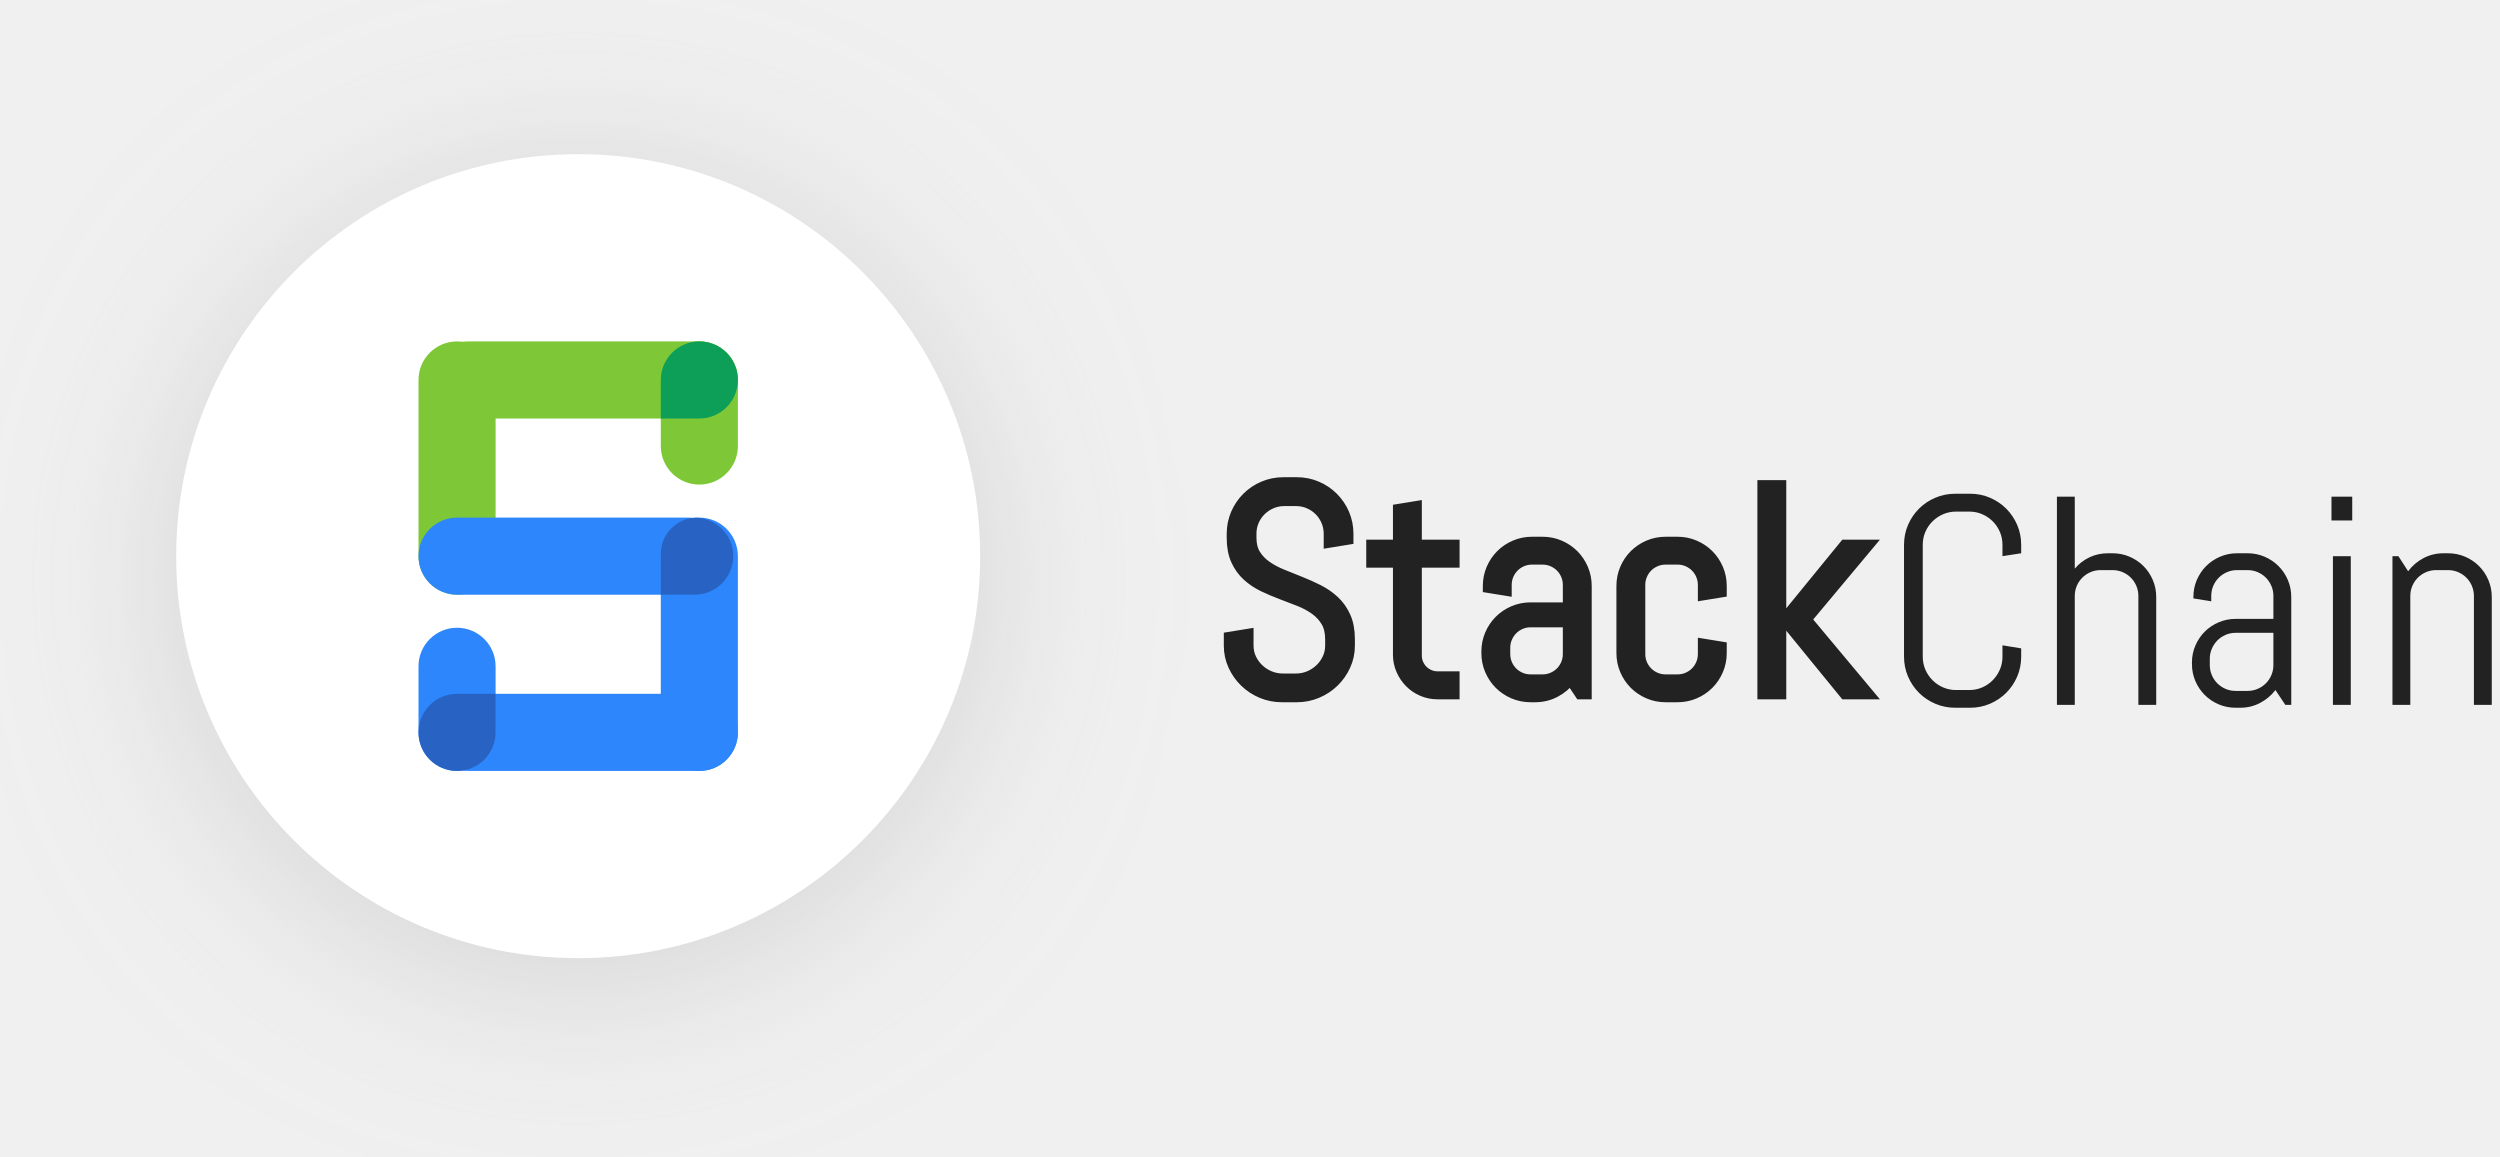
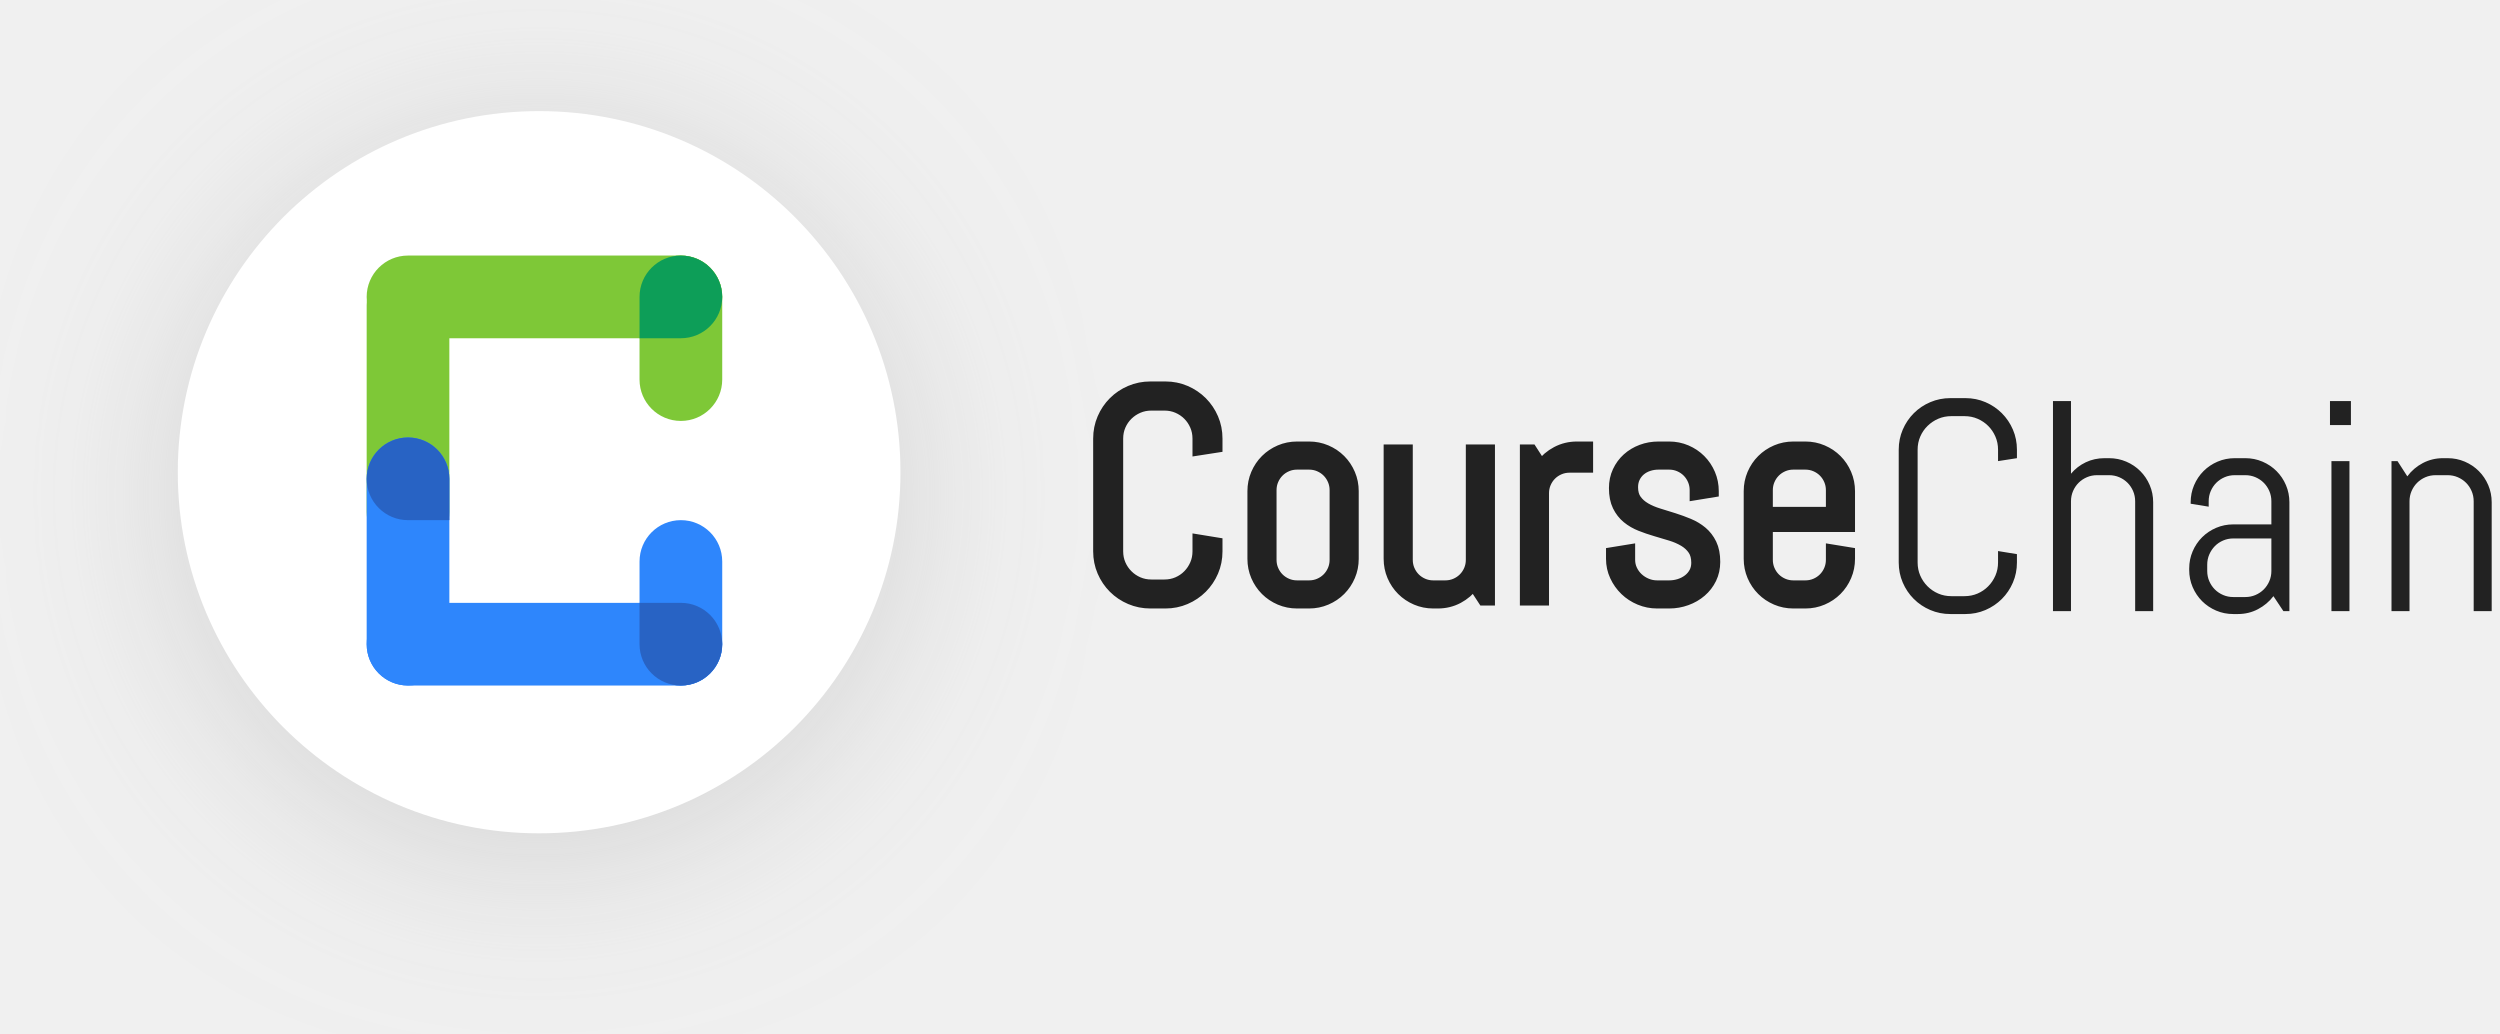
- <svg xmlns="http://www.w3.org/2000/svg" xmlns:xlink="http://www.w3.org/1999/xlink" width="227px" height="105px" viewBox="0 0 227 105" version="1.1">
+ <svg xmlns="http://www.w3.org/2000/svg" xmlns:xlink="http://www.w3.org/1999/xlink" width="225px" height="93px" viewBox="0 0 225 93" version="1.1">
  <defs>
-     <circle id="path-1" cx="36.5" cy="36.5" r="36.5" />
-     <filter x="-34.2%" y="-31.5%" width="168.5%" height="168.5%" filterUnits="objectBoundingBox" id="filter-2">
+     <ellipse id="path-1" cx="32.521" cy="32.5" rx="32.521" ry="32.5" />
+     <filter x="-38.4%" y="-35.4%" width="176.9%" height="176.9%" filterUnits="objectBoundingBox" id="filter-2">
      <feOffset dx="0" dy="2" in="SourceAlpha" result="shadowOffsetOuter1" />
      <feGaussianBlur stdDeviation="8" in="shadowOffsetOuter1" result="shadowBlurOuter1" />
      <feColorMatrix values="0 0 0 0 0.721   0 0 0 0 0.721   0 0 0 0 0.721  0 0 0 0.5 0" type="matrix" in="shadowBlurOuter1" />
    </filter>
  </defs>
-   <g id="StackChain" stroke="none" stroke-width="1" fill="none" fill-rule="evenodd">
-     <g id="Home-2" transform="translate(-18, -1)">
-       <g id="Group-14" transform="translate(34, 15)">
+   <g id="Course-Chain" stroke="none" stroke-width="1" fill="none" fill-rule="evenodd">
+     <g id="Courses" transform="translate(-18, 0)">
+       <g id="Group-8" transform="translate(34, 10)">
        <g id="Oval">
          <use fill="black" fill-opacity="1" filter="url(#filter-2)" xlink:href="#path-1" />
          <use fill="#FFFFFF" fill-rule="evenodd" xlink:href="#path-1" />
        </g>
-         <g id="Group-13" transform="translate(22, 17)" fill-rule="nonzero">
-           <rect id="Rectangle" fill="#7EC837" x="1" y="0" width="28" height="7" rx="3.5" />
-           <path d="M-4.5,8 L11.5,8 C13.433,8 15,9.567 15,11.5 L15,11.5 C15,13.433 13.433,15 11.5,15 L-4.5,15 C-6.433,15 -8,13.433 -8,11.5 L-8,11.5 C-8,9.567 -6.433,8 -4.5,8 Z" id="Rectangle" fill="#7EC837" transform="translate(3.5, 11.5) rotate(-270) translate(-3.5, -11.5) " />
-           <rect id="Rectangle" fill="#2E86FC" x="0" y="16" width="28" height="7" rx="3.5" />
-           <path d="M22.5,3 L28.5,3 C30.433,3 32,4.567 32,6.5 L32,6.5 C32,8.433 30.433,10 28.5,10 L22.5,10 C20.567,10 19,8.433 19,6.5 L19,6.5 C19,4.567 20.567,3 22.5,3 Z" id="Rectangle" fill="#7EC837" transform="translate(25.5, 6.5) rotate(-270) translate(-25.5, -6.5) " />
-           <path d="M0.5,29 L6.5,29 C8.433,29 10,30.567 10,32.5 L10,32.5 C10,34.433 8.433,36 6.5,36 L0.5,36 C-1.433,36 -3,34.433 -3,32.5 L-3,32.5 C-3,30.567 -1.433,29 0.5,29 Z" id="Rectangle" fill="#2E86FC" transform="translate(3.5, 32.5) rotate(-270) translate(-3.5, -32.5) " />
-           <path d="M17.5,24 L33.5,24 C35.433,24 37,25.567 37,27.5 L37,27.5 C37,29.433 35.433,31 33.5,31 L17.5,31 C15.567,31 14,29.433 14,27.5 L14,27.5 C14,25.567 15.567,24 17.5,24 Z" id="Rectangle" fill="#2E86FC" transform="translate(25.5, 27.5) rotate(-270) translate(-25.5, -27.5) " />
-           <path d="M22,22.998 L22,19.288 C22,17.506 23.417,16.055 25.186,16 C27.069,16.057 28.579,17.601 28.579,19.498 C28.579,21.431 27.012,22.998 25.079,22.998 L22,22.998 Z" id="Combined-Shape" fill="#2863C4" />
-           <rect id="Rectangle" fill="#2E86FC" x="1" y="32" width="28" height="7" rx="3.5" />
-           <path d="M7,32 L7,35.5 C7,37.433 5.433,39 3.5,39 C2.534,39 1.659,38.608 1.025,37.975 C0.392,37.341 1.18361906e-16,36.466 0,35.5 C-2.36723813e-16,33.567 1.567,32 3.5,32 L7,32 Z" id="Combined-Shape" fill="#2863C4" />
-           <path d="M27.975,1.025 C28.608,1.659 29,2.534 29,3.5 C29,5.433 27.433,7 25.5,7 L22,7 L22,3.5 C22,1.567 23.567,4.86913502e-10 25.5,4.86913621e-10 C26.466,4.8691368e-10 27.341,0.392 27.975,1.025 Z" id="Combined-Shape" fill="#0D9E58" />
+         <g id="Group-2" transform="translate(82, 19)" fill="#222222">
+           <path d="M11.524,20.623 C11.524,21.265 11.404,21.867 11.162,22.429 C10.92,22.992 10.588,23.484 10.167,23.906 C9.745,24.328 9.252,24.659 8.69,24.901 C8.127,25.143 7.525,25.264 6.884,25.264 L5.539,25.264 C4.897,25.264 4.293,25.143 3.726,24.901 C3.159,24.659 2.665,24.328 2.243,23.906 C1.821,23.484 1.49,22.992 1.248,22.429 C1.006,21.867 0.885,21.265 0.885,20.623 L0.885,10.472 C0.885,9.83 1.006,9.228 1.248,8.666 C1.49,8.103 1.821,7.611 2.243,7.189 C2.665,6.767 3.159,6.435 3.726,6.194 C4.293,5.952 4.897,5.831 5.539,5.831 L6.884,5.831 C7.525,5.831 8.127,5.952 8.69,6.194 C9.252,6.435 9.745,6.767 10.167,7.189 C10.588,7.611 10.92,8.103 11.162,8.666 C11.404,9.228 11.524,9.83 11.524,10.472 L11.524,11.236 L9.824,11.5 L9.824,10.472 C9.824,10.05 9.745,9.656 9.586,9.292 C9.428,8.927 9.213,8.608 8.94,8.336 C8.668,8.063 8.349,7.848 7.985,7.69 C7.62,7.532 7.227,7.453 6.805,7.453 L5.618,7.453 C5.196,7.453 4.803,7.532 4.438,7.69 C4.073,7.848 3.753,8.063 3.476,8.336 C3.199,8.608 2.981,8.927 2.823,9.292 C2.665,9.656 2.586,10.05 2.586,10.472 L2.586,20.623 C2.586,21.045 2.665,21.438 2.823,21.803 C2.981,22.168 3.199,22.489 3.476,22.765 C3.753,23.042 4.073,23.26 4.438,23.418 C4.803,23.576 5.196,23.655 5.618,23.655 L6.805,23.655 C7.227,23.655 7.62,23.576 7.985,23.418 C8.349,23.26 8.668,23.042 8.94,22.765 C9.213,22.489 9.428,22.168 9.586,21.803 C9.745,21.438 9.824,21.045 9.824,20.623 L9.824,19.595 L11.524,19.872 L11.524,20.623 Z M23.785,21.295 C23.785,21.84 23.682,22.354 23.475,22.838 C23.269,23.321 22.985,23.743 22.625,24.104 C22.265,24.464 21.843,24.747 21.359,24.954 C20.876,25.16 20.362,25.264 19.817,25.264 L18.736,25.264 C18.191,25.264 17.677,25.16 17.193,24.954 C16.71,24.747 16.288,24.464 15.928,24.104 C15.567,23.743 15.284,23.321 15.077,22.838 C14.871,22.354 14.768,21.84 14.768,21.295 L14.768,15.205 C14.768,14.66 14.871,14.146 15.077,13.662 C15.284,13.179 15.567,12.757 15.928,12.396 C16.288,12.036 16.71,11.753 17.193,11.546 C17.677,11.34 18.191,11.236 18.736,11.236 L19.817,11.236 C20.362,11.236 20.876,11.34 21.359,11.546 C21.843,11.753 22.265,12.036 22.625,12.396 C22.985,12.757 23.269,13.179 23.475,13.662 C23.682,14.146 23.785,14.66 23.785,15.205 L23.785,21.295 Z M22.164,15.112 C22.164,14.787 22.102,14.482 21.979,14.196 C21.856,13.91 21.689,13.662 21.478,13.451 C21.267,13.24 21.019,13.073 20.733,12.95 C20.448,12.827 20.142,12.766 19.817,12.766 L18.736,12.766 C18.411,12.766 18.105,12.827 17.82,12.95 C17.534,13.073 17.286,13.24 17.075,13.451 C16.864,13.662 16.697,13.91 16.574,14.196 C16.451,14.482 16.389,14.787 16.389,15.112 L16.389,21.388 C16.389,21.713 16.451,22.018 16.574,22.304 C16.697,22.59 16.864,22.838 17.075,23.049 C17.286,23.26 17.534,23.427 17.82,23.55 C18.105,23.673 18.411,23.734 18.736,23.734 L19.817,23.734 C20.142,23.734 20.448,23.673 20.733,23.55 C21.019,23.427 21.267,23.26 21.478,23.049 C21.689,22.838 21.856,22.59 21.979,22.304 C22.102,22.018 22.164,21.713 22.164,21.388 L22.164,15.112 Z M35.505,25 L34.609,23.629 C34.24,24.13 33.778,24.528 33.225,24.822 C32.671,25.116 32.064,25.264 31.405,25.264 L30.997,25.264 C30.452,25.264 29.938,25.16 29.454,24.954 C28.971,24.747 28.549,24.464 28.188,24.104 C27.828,23.743 27.545,23.321 27.338,22.838 C27.132,22.354 27.028,21.84 27.028,21.295 L27.028,11.5 L28.65,11.5 L28.65,21.388 C28.65,21.713 28.711,22.018 28.834,22.304 C28.958,22.59 29.125,22.838 29.335,23.049 C29.546,23.26 29.795,23.427 30.08,23.55 C30.366,23.673 30.671,23.734 30.997,23.734 L32.078,23.734 C32.403,23.734 32.708,23.673 32.994,23.55 C33.28,23.427 33.528,23.26 33.739,23.049 C33.95,22.838 34.117,22.59 34.24,22.304 C34.363,22.018 34.424,21.713 34.424,21.388 L34.424,11.5 L36.046,11.5 L36.046,25 L35.505,25 Z M43.257,13.042 C42.932,13.042 42.627,13.104 42.341,13.227 C42.055,13.35 41.807,13.517 41.596,13.728 C41.385,13.939 41.218,14.187 41.095,14.473 C40.972,14.759 40.911,15.064 40.911,15.389 L40.911,25 L39.289,25 L39.289,11.5 L39.83,11.5 L40.713,12.871 C41.082,12.37 41.546,11.972 42.104,11.678 C42.662,11.384 43.271,11.236 43.93,11.236 L44.879,11.236 L44.879,13.042 L43.257,13.042 Z M56.322,21.572 C56.322,22.117 56.212,22.616 55.993,23.069 C55.773,23.521 55.474,23.91 55.096,24.235 C54.718,24.561 54.281,24.813 53.784,24.993 C53.288,25.174 52.767,25.264 52.222,25.264 L51.141,25.264 C50.596,25.264 50.075,25.16 49.579,24.954 C49.082,24.747 48.647,24.464 48.274,24.104 C47.9,23.743 47.601,23.321 47.377,22.838 C47.153,22.354 47.041,21.84 47.041,21.295 L47.041,20.755 L48.663,20.491 L48.663,21.388 C48.663,21.713 48.731,22.018 48.867,22.304 C49.003,22.59 49.186,22.838 49.414,23.049 C49.643,23.26 49.906,23.427 50.205,23.55 C50.504,23.673 50.816,23.734 51.141,23.734 L52.222,23.734 C52.547,23.734 52.859,23.686 53.158,23.589 C53.457,23.493 53.723,23.354 53.956,23.174 C54.189,22.994 54.373,22.776 54.51,22.521 C54.646,22.267 54.714,21.977 54.714,21.651 C54.714,21.168 54.608,20.772 54.397,20.465 C54.187,20.157 53.907,19.9 53.56,19.694 C53.213,19.487 52.818,19.316 52.374,19.179 C51.93,19.043 51.475,18.907 51.009,18.771 C50.543,18.635 50.089,18.479 49.645,18.303 C49.201,18.127 48.805,17.896 48.458,17.611 C48.111,17.325 47.832,16.967 47.621,16.536 C47.41,16.105 47.305,15.569 47.305,14.928 C47.305,14.383 47.41,13.884 47.621,13.431 C47.832,12.979 48.118,12.59 48.478,12.265 C48.838,11.939 49.258,11.687 49.737,11.507 C50.216,11.326 50.728,11.236 51.273,11.236 L52.222,11.236 C52.767,11.236 53.281,11.34 53.765,11.546 C54.248,11.753 54.67,12.036 55.03,12.396 C55.391,12.757 55.674,13.179 55.881,13.662 C56.087,14.146 56.19,14.66 56.19,15.205 L56.19,15.257 L54.569,15.521 L54.569,15.112 C54.569,14.787 54.507,14.482 54.384,14.196 C54.261,13.91 54.094,13.662 53.883,13.451 C53.672,13.24 53.424,13.073 53.138,12.95 C52.853,12.827 52.547,12.766 52.222,12.766 L51.273,12.766 C50.948,12.766 50.642,12.814 50.357,12.911 C50.071,13.007 49.823,13.146 49.612,13.326 C49.401,13.506 49.234,13.724 49.111,13.979 C48.988,14.233 48.926,14.523 48.926,14.849 C48.926,15.314 49.032,15.695 49.243,15.989 C49.454,16.283 49.733,16.532 50.08,16.734 C50.427,16.936 50.823,17.105 51.266,17.241 C51.71,17.378 52.163,17.518 52.624,17.663 C53.086,17.808 53.538,17.973 53.982,18.158 C54.426,18.342 54.822,18.58 55.169,18.87 C55.516,19.16 55.795,19.522 56.006,19.957 C56.217,20.392 56.322,20.931 56.322,21.572 Z M68.451,21.295 C68.451,21.84 68.348,22.354 68.141,22.838 C67.935,23.321 67.651,23.743 67.291,24.104 C66.931,24.464 66.509,24.747 66.025,24.954 C65.542,25.16 65.028,25.264 64.483,25.264 L63.402,25.264 C62.857,25.264 62.343,25.16 61.859,24.954 C61.376,24.747 60.954,24.464 60.594,24.104 C60.233,23.743 59.95,23.321 59.743,22.838 C59.537,22.354 59.434,21.84 59.434,21.295 L59.434,15.205 C59.434,14.66 59.537,14.146 59.743,13.662 C59.95,13.179 60.233,12.757 60.594,12.396 C60.954,12.036 61.376,11.753 61.859,11.546 C62.343,11.34 62.857,11.236 63.402,11.236 L64.483,11.236 C65.028,11.236 65.542,11.34 66.025,11.546 C66.509,11.753 66.931,12.036 67.291,12.396 C67.651,12.757 67.935,13.179 68.141,13.662 C68.348,14.146 68.451,14.66 68.451,15.205 L68.451,18.382 L61.055,18.382 L61.055,21.388 C61.055,21.713 61.117,22.018 61.24,22.304 C61.363,22.59 61.53,22.838 61.741,23.049 C61.952,23.26 62.2,23.427 62.486,23.55 C62.771,23.673 63.077,23.734 63.402,23.734 L64.483,23.734 C64.808,23.734 65.114,23.673 65.399,23.55 C65.685,23.427 65.933,23.26 66.144,23.049 C66.355,22.838 66.522,22.59 66.645,22.304 C66.768,22.018 66.83,21.713 66.83,21.388 L66.83,20.491 L68.451,20.755 L68.451,21.295 Z M66.83,15.112 C66.83,14.787 66.768,14.482 66.645,14.196 C66.522,13.91 66.355,13.662 66.144,13.451 C65.933,13.24 65.685,13.073 65.399,12.95 C65.114,12.827 64.808,12.766 64.483,12.766 L63.402,12.766 C63.077,12.766 62.771,12.827 62.486,12.95 C62.2,13.073 61.952,13.24 61.741,13.451 C61.53,13.662 61.363,13.91 61.24,14.196 C61.117,14.482 61.055,14.787 61.055,15.112 L61.055,17.116 L66.83,17.116 L66.83,15.112 Z" id="Course" stroke="#222222" />
+           <path d="M83.524,21.623 C83.524,22.265 83.404,22.867 83.162,23.429 C82.92,23.992 82.588,24.484 82.167,24.906 C81.745,25.328 81.252,25.659 80.69,25.901 C80.127,26.143 79.525,26.264 78.884,26.264 L77.539,26.264 C76.897,26.264 76.293,26.143 75.726,25.901 C75.159,25.659 74.665,25.328 74.243,24.906 C73.821,24.484 73.49,23.992 73.248,23.429 C73.006,22.867 72.885,22.265 72.885,21.623 L72.885,11.472 C72.885,10.83 73.006,10.228 73.248,9.666 C73.49,9.103 73.821,8.611 74.243,8.189 C74.665,7.767 75.159,7.435 75.726,7.194 C76.293,6.952 76.897,6.831 77.539,6.831 L78.884,6.831 C79.525,6.831 80.127,6.952 80.69,7.194 C81.252,7.435 81.745,7.767 82.167,8.189 C82.588,8.611 82.92,9.103 83.162,9.666 C83.404,10.228 83.524,10.83 83.524,11.472 L83.524,12.236 L81.824,12.5 L81.824,11.472 C81.824,11.05 81.745,10.656 81.586,10.292 C81.428,9.927 81.213,9.608 80.94,9.336 C80.668,9.063 80.349,8.848 79.985,8.69 C79.62,8.532 79.227,8.453 78.805,8.453 L77.618,8.453 C77.196,8.453 76.803,8.532 76.438,8.69 C76.073,8.848 75.753,9.063 75.476,9.336 C75.199,9.608 74.981,9.927 74.823,10.292 C74.665,10.656 74.586,11.05 74.586,11.472 L74.586,21.623 C74.586,22.045 74.665,22.438 74.823,22.803 C74.981,23.168 75.199,23.489 75.476,23.765 C75.753,24.042 76.073,24.26 76.438,24.418 C76.803,24.576 77.196,24.655 77.618,24.655 L78.805,24.655 C79.227,24.655 79.62,24.576 79.985,24.418 C80.349,24.26 80.668,24.042 80.94,23.765 C81.213,23.489 81.428,23.168 81.586,22.803 C81.745,22.438 81.824,22.045 81.824,21.623 L81.824,20.595 L83.524,20.872 L83.524,21.623 Z M94.164,26 L94.164,16.112 C94.164,15.787 94.102,15.482 93.979,15.196 C93.856,14.91 93.689,14.662 93.478,14.451 C93.267,14.24 93.019,14.073 92.733,13.95 C92.448,13.827 92.142,13.766 91.817,13.766 L90.736,13.766 C90.411,13.766 90.105,13.827 89.82,13.95 C89.534,14.073 89.286,14.24 89.075,14.451 C88.864,14.662 88.697,14.91 88.574,15.196 C88.451,15.482 88.389,15.787 88.389,16.112 L88.389,26 L86.768,26 L86.768,7.095 L88.389,7.095 L88.389,13.634 C88.758,13.194 89.202,12.852 89.721,12.605 C90.239,12.359 90.802,12.236 91.408,12.236 L91.817,12.236 C92.362,12.236 92.876,12.34 93.359,12.546 C93.843,12.753 94.265,13.036 94.625,13.396 C94.985,13.757 95.269,14.179 95.475,14.662 C95.682,15.146 95.785,15.66 95.785,16.205 L95.785,26 L94.164,26 Z M107.505,26 L106.609,24.655 C106.24,25.139 105.778,25.528 105.225,25.822 C104.671,26.116 104.064,26.264 103.405,26.264 L102.997,26.264 C102.452,26.264 101.938,26.16 101.454,25.954 C100.971,25.747 100.549,25.464 100.188,25.104 C99.828,24.743 99.545,24.321 99.338,23.838 C99.132,23.354 99.028,22.84 99.028,22.295 L99.028,22.164 C99.028,21.619 99.132,21.104 99.338,20.621 C99.545,20.138 99.828,19.716 100.188,19.355 C100.549,18.995 100.971,18.712 101.454,18.505 C101.938,18.299 102.452,18.195 102.997,18.195 L106.424,18.195 L106.424,16.112 C106.424,15.787 106.363,15.482 106.24,15.196 C106.117,14.91 105.95,14.662 105.739,14.451 C105.528,14.24 105.28,14.073 104.994,13.95 C104.708,13.827 104.403,13.766 104.078,13.766 L103.128,13.766 C102.803,13.766 102.498,13.827 102.212,13.95 C101.927,14.073 101.678,14.24 101.467,14.451 C101.256,14.662 101.089,14.91 100.966,15.196 C100.843,15.482 100.782,15.787 100.782,16.112 L100.782,16.6 L99.16,16.336 L99.16,16.205 C99.16,15.66 99.263,15.146 99.47,14.662 C99.677,14.179 99.96,13.757 100.32,13.396 C100.681,13.036 101.103,12.753 101.586,12.546 C102.069,12.34 102.583,12.236 103.128,12.236 L104.078,12.236 C104.623,12.236 105.137,12.34 105.62,12.546 C106.104,12.753 106.525,13.036 106.886,13.396 C107.246,13.757 107.53,14.179 107.736,14.662 C107.943,15.146 108.046,15.66 108.046,16.205 L108.046,26 L107.505,26 Z M106.424,19.461 L102.997,19.461 C102.671,19.461 102.366,19.522 102.08,19.646 C101.795,19.769 101.546,19.938 101.335,20.153 C101.125,20.368 100.958,20.619 100.834,20.905 C100.711,21.19 100.65,21.496 100.65,21.821 L100.65,22.388 C100.65,22.713 100.711,23.018 100.834,23.304 C100.958,23.59 101.125,23.838 101.335,24.049 C101.546,24.26 101.795,24.427 102.08,24.55 C102.366,24.673 102.671,24.734 102.997,24.734 L104.078,24.734 C104.403,24.734 104.708,24.673 104.994,24.55 C105.28,24.427 105.528,24.26 105.739,24.049 C105.95,23.838 106.117,23.59 106.24,23.304 C106.363,23.018 106.424,22.713 106.424,22.388 L106.424,19.461 Z M111.698,9.257 L111.698,7.095 L113.583,7.095 L113.583,9.257 L111.698,9.257 Z M111.83,26 L111.83,12.5 L113.451,12.5 L113.451,26 L111.83,26 Z M124.631,26 L124.631,16.112 C124.631,15.787 124.569,15.482 124.446,15.196 C124.323,14.91 124.156,14.662 123.945,14.451 C123.734,14.24 123.486,14.073 123.2,13.95 C122.915,13.827 122.609,13.766 122.284,13.766 L121.203,13.766 C120.878,13.766 120.573,13.827 120.287,13.95 C120.001,14.073 119.753,14.24 119.542,14.451 C119.331,14.662 119.164,14.91 119.041,15.196 C118.918,15.482 118.856,15.787 118.856,16.112 L118.856,26 L117.235,26 L117.235,12.5 L117.775,12.5 L118.659,13.871 C119.028,13.37 119.491,12.972 120.05,12.678 C120.608,12.384 121.216,12.236 121.875,12.236 L122.284,12.236 C122.829,12.236 123.343,12.34 123.827,12.546 C124.31,12.753 124.732,13.036 125.092,13.396 C125.453,13.757 125.736,14.179 125.943,14.662 C126.149,15.146 126.252,15.66 126.252,16.205 L126.252,26 L124.631,26 Z" id="Chain" />
+         </g>
+         <g id="Group-6" transform="translate(17, 13)" fill-rule="nonzero">
+           <rect id="Rectangle" fill="#7EC837" x="0" y="0" width="32" height="7.442" rx="3.721" />
+           <path d="M-5.581,10.047 L13.023,10.047 C15.078,10.047 16.744,11.712 16.744,13.767 L16.744,13.767 C16.744,15.822 15.078,17.488 13.023,17.488 L-5.581,17.488 C-7.636,17.488 -9.302,15.822 -9.302,13.767 L-9.302,13.767 C-9.302,11.712 -7.636,10.047 -5.581,10.047 Z" id="Rectangle" fill="#7EC837" transform="translate(3.72093, 13.76744) rotate(-270) translate(-3.72093, -13.76744) " />
+           <g id="Group-2" transform="translate(16, 27.53488) scale(-1, 1) translate(-16, -27.53488) translate(0, 16.37209)">
+             <path d="M-1.33226763e-15,11.163 L7.442,11.163 C9.497,11.163 11.163,12.829 11.163,14.884 L11.163,14.884 C11.163,16.939 9.497,18.605 7.442,18.605 L-8.8817842e-16,18.605 C-2.055,18.605 -3.721,16.939 -3.721,14.884 L-3.721,14.884 C-3.721,12.829 -2.055,11.163 -2.22044605e-15,11.163 Z" id="Rectangle" fill="#2E86FC" transform="translate(3.72093, 14.88372) rotate(-270) translate(-3.72093, -14.88372) " />
+             <path d="M20.837,7.442 L35.721,7.442 C37.776,7.442 39.442,9.108 39.442,11.163 L39.442,11.163 C39.442,13.218 37.776,14.884 35.721,14.884 L20.837,14.884 C18.782,14.884 17.116,13.218 17.116,11.163 L17.116,11.163 C17.116,9.108 18.782,7.442 20.837,7.442 Z" id="Rectangle" fill="#2E86FC" transform="translate(28.27907, 11.16279) rotate(-270) translate(-28.27907, -11.16279) " />
+             <path d="M24.558,7.442 L24.558,3.721 C24.558,1.666 26.224,1.65052358e-15 28.279,1.77635684e-15 C30.334,6.65894418e-17 32,1.666 32,3.721 C32,5.776 30.334,7.442 28.279,7.442 L24.558,7.442 Z" id="Combined-Shape" fill="#2863C4" />
+             <rect id="Rectangle" fill="#2E86FC" x="0" y="14.884" width="32" height="7.442" rx="3.721" />
+             <path d="M7.442,14.884 L7.442,18.605 C7.442,20.66 5.776,22.326 3.721,22.326 C2.693,22.326 1.763,21.909 1.09,21.236 C0.416,20.562 1.25833256e-16,19.632 0,18.605 C-2.51666512e-16,16.55 1.666,14.884 3.721,14.884 L7.442,14.884 Z" id="Combined-Shape" fill="#2863C4" />
+           </g>
+           <path d="M24.558,3.721 L32,3.721 C34.055,3.721 35.721,5.387 35.721,7.442 L35.721,7.442 C35.721,9.497 34.055,11.163 32,11.163 L24.558,11.163 C22.503,11.163 20.837,9.497 20.837,7.442 L20.837,7.442 C20.837,5.387 22.503,3.721 24.558,3.721 Z" id="Rectangle" fill="#7EC837" transform="translate(28.27907, 7.44186) rotate(-270) translate(-28.27907, -7.44186) " />
+           <path d="" id="Combined-Shape" fill="#7EC837" />
+           <path d="M30.91,1.09 C31.584,1.763 32,2.693 32,3.721 C32,5.776 30.334,7.442 28.279,7.442 L24.558,7.442 L24.558,3.721 C24.558,1.666 26.224,-6.49628579e-14 28.279,-6.48370246e-14 C29.307,-6.4774108e-14 30.237,0.416 30.91,1.09 Z" id="Combined-Shape" fill="#0D9E58" />
          <path d="" id="Combined-Shape" fill="#7EC837" />
          <path d="" id="Combined-Shape" fill="#7EC837" />
        </g>
-         <path d="M106.524,44.623 C106.524,45.265 106.395,45.867 106.135,46.429 C105.876,46.992 105.529,47.484 105.094,47.906 C104.659,48.328 104.154,48.659 103.578,48.901 C103.002,49.143 102.394,49.264 101.752,49.264 L100.394,49.264 C99.752,49.264 99.144,49.143 98.568,48.901 C97.992,48.659 97.487,48.328 97.052,47.906 C96.617,47.484 96.27,46.992 96.01,46.429 C95.751,45.867 95.622,45.265 95.622,44.623 L95.622,43.872 L97.322,43.595 L97.322,44.623 C97.322,45.045 97.408,45.438 97.579,45.803 C97.751,46.168 97.981,46.489 98.271,46.765 C98.562,47.042 98.898,47.26 99.28,47.418 C99.662,47.576 100.064,47.655 100.486,47.655 L101.673,47.655 C102.095,47.655 102.495,47.576 102.873,47.418 C103.25,47.26 103.584,47.042 103.875,46.765 C104.165,46.489 104.395,46.168 104.567,45.803 C104.738,45.438 104.824,45.045 104.824,44.623 L104.824,44.056 C104.824,43.406 104.696,42.865 104.441,42.435 C104.187,42.004 103.848,41.637 103.426,41.334 C103.004,41.031 102.528,40.773 101.996,40.562 C101.464,40.352 100.917,40.141 100.354,39.93 C99.792,39.719 99.245,39.486 98.713,39.231 C98.181,38.976 97.705,38.657 97.283,38.275 C96.861,37.893 96.522,37.425 96.268,36.871 C96.013,36.317 95.885,35.636 95.885,34.828 L95.885,34.472 C95.885,33.83 96.006,33.228 96.248,32.666 C96.49,32.103 96.821,31.611 97.243,31.189 C97.665,30.767 98.159,30.435 98.726,30.194 C99.293,29.952 99.897,29.831 100.539,29.831 L101.752,29.831 C102.394,29.831 102.996,29.952 103.558,30.194 C104.121,30.435 104.613,30.767 105.035,31.189 C105.457,31.611 105.788,32.103 106.03,32.666 C106.272,33.228 106.393,33.83 106.393,34.472 L106.393,34.959 L104.692,35.236 L104.692,34.472 C104.692,34.05 104.613,33.656 104.455,33.292 C104.296,32.927 104.081,32.608 103.809,32.336 C103.536,32.063 103.218,31.848 102.853,31.69 C102.488,31.532 102.095,31.453 101.673,31.453 L100.618,31.453 C100.196,31.453 99.803,31.532 99.438,31.69 C99.073,31.848 98.753,32.063 98.476,32.336 C98.199,32.608 97.981,32.927 97.823,33.292 C97.665,33.656 97.586,34.05 97.586,34.472 L97.586,34.828 C97.586,35.434 97.713,35.944 97.968,36.357 C98.223,36.77 98.562,37.124 98.983,37.418 C99.405,37.713 99.882,37.968 100.414,38.183 C100.946,38.398 101.493,38.618 102.055,38.842 C102.618,39.066 103.165,39.312 103.697,39.58 C104.228,39.848 104.705,40.178 105.127,40.569 C105.549,40.96 105.887,41.437 106.142,42 C106.397,42.562 106.524,43.248 106.524,44.056 L106.524,44.623 Z M114.553,49 C114.061,49 113.597,48.908 113.162,48.723 C112.727,48.539 112.349,48.284 112.029,47.958 C111.708,47.633 111.453,47.255 111.264,46.825 C111.075,46.394 110.98,45.933 110.98,45.44 L110.98,37.042 L108.555,37.042 L108.555,35.5 L110.98,35.5 L110.98,32.257 L112.602,31.993 L112.602,35.5 L116.03,35.5 L116.03,37.042 L112.602,37.042 L112.602,45.52 C112.602,45.792 112.653,46.045 112.754,46.278 C112.855,46.51 112.993,46.715 113.169,46.891 C113.345,47.066 113.551,47.205 113.789,47.306 C114.026,47.407 114.281,47.458 114.553,47.458 L116.03,47.458 L116.03,49 L114.553,49 Z M127.486,49 L126.59,47.655 C126.221,48.139 125.759,48.528 125.206,48.822 C124.652,49.116 124.045,49.264 123.386,49.264 L122.978,49.264 C122.433,49.264 121.918,49.16 121.435,48.954 C120.952,48.747 120.53,48.464 120.169,48.104 C119.809,47.743 119.526,47.321 119.319,46.838 C119.113,46.354 119.009,45.84 119.009,45.295 L119.009,45.164 C119.009,44.619 119.113,44.104 119.319,43.621 C119.526,43.138 119.809,42.716 120.169,42.355 C120.53,41.995 120.952,41.712 121.435,41.505 C121.918,41.299 122.433,41.195 122.978,41.195 L126.405,41.195 L126.405,39.112 C126.405,38.787 126.344,38.482 126.221,38.196 C126.098,37.91 125.931,37.662 125.72,37.451 C125.509,37.24 125.26,37.073 124.975,36.95 C124.689,36.827 124.384,36.766 124.059,36.766 L123.109,36.766 C122.784,36.766 122.479,36.827 122.193,36.95 C121.907,37.073 121.659,37.24 121.448,37.451 C121.237,37.662 121.07,37.91 120.947,38.196 C120.824,38.482 120.763,38.787 120.763,39.112 L120.763,39.6 L119.141,39.336 L119.141,39.205 C119.141,38.66 119.244,38.146 119.451,37.662 C119.657,37.179 119.941,36.757 120.301,36.396 C120.662,36.036 121.083,35.753 121.567,35.546 C122.05,35.34 122.564,35.236 123.109,35.236 L124.059,35.236 C124.604,35.236 125.118,35.34 125.601,35.546 C126.084,35.753 126.506,36.036 126.867,36.396 C127.227,36.757 127.51,37.179 127.717,37.662 C127.924,38.146 128.027,38.66 128.027,39.205 L128.027,49 L127.486,49 Z M126.405,42.461 L122.978,42.461 C122.652,42.461 122.347,42.522 122.061,42.646 C121.776,42.769 121.527,42.938 121.316,43.153 C121.105,43.368 120.938,43.619 120.815,43.905 C120.692,44.19 120.631,44.496 120.631,44.821 L120.631,45.388 C120.631,45.713 120.692,46.018 120.815,46.304 C120.938,46.59 121.105,46.838 121.316,47.049 C121.527,47.26 121.776,47.427 122.061,47.55 C122.347,47.673 122.652,47.734 122.978,47.734 L124.059,47.734 C124.384,47.734 124.689,47.673 124.975,47.55 C125.26,47.427 125.509,47.26 125.72,47.049 C125.931,46.838 126.098,46.59 126.221,46.304 C126.344,46.018 126.405,45.713 126.405,45.388 L126.405,42.461 Z M140.288,45.295 C140.288,45.84 140.184,46.354 139.978,46.838 C139.771,47.321 139.488,47.743 139.127,48.104 C138.767,48.464 138.345,48.747 137.862,48.954 C137.378,49.16 136.864,49.264 136.319,49.264 L135.238,49.264 C134.693,49.264 134.179,49.16 133.696,48.954 C133.212,48.747 132.791,48.464 132.43,48.104 C132.07,47.743 131.786,47.321 131.58,46.838 C131.373,46.354 131.27,45.84 131.27,45.295 L131.27,39.205 C131.27,38.66 131.373,38.146 131.58,37.662 C131.786,37.179 132.07,36.757 132.43,36.396 C132.791,36.036 133.212,35.753 133.696,35.546 C134.179,35.34 134.693,35.236 135.238,35.236 L136.319,35.236 C136.864,35.236 137.378,35.34 137.862,35.546 C138.345,35.753 138.767,36.036 139.127,36.396 C139.488,36.757 139.771,37.179 139.978,37.662 C140.184,38.146 140.288,38.66 140.288,39.205 L140.288,39.745 L138.666,40.009 L138.666,39.112 C138.666,38.787 138.604,38.482 138.481,38.196 C138.358,37.91 138.191,37.662 137.98,37.451 C137.77,37.24 137.521,37.073 137.236,36.95 C136.95,36.827 136.645,36.766 136.319,36.766 L135.238,36.766 C134.913,36.766 134.608,36.827 134.322,36.95 C134.036,37.073 133.788,37.24 133.577,37.451 C133.366,37.662 133.199,37.91 133.076,38.196 C132.953,38.482 132.892,38.787 132.892,39.112 L132.892,45.388 C132.892,45.713 132.953,46.018 133.076,46.304 C133.199,46.59 133.366,46.838 133.577,47.049 C133.788,47.26 134.036,47.427 134.322,47.55 C134.608,47.673 134.913,47.734 135.238,47.734 L136.319,47.734 C136.645,47.734 136.95,47.673 137.236,47.55 C137.521,47.427 137.77,47.26 137.98,47.049 C138.191,46.838 138.358,46.59 138.481,46.304 C138.604,46.018 138.666,45.713 138.666,45.388 L138.666,44.491 L140.288,44.755 L140.288,45.295 Z M151.52,49 L146.009,42.25 L151.52,35.5 L153.629,35.5 L147.987,42.25 L153.629,49 L151.52,49 Z M144.071,49 L144.071,30.095 L145.693,30.095 L145.693,49 L144.071,49 Z" id="Stack" stroke="#222222" fill="#222222" />
-         <path d="M167.524,45.623 C167.524,46.265 167.404,46.867 167.162,47.429 C166.92,47.992 166.588,48.484 166.167,48.906 C165.745,49.328 165.252,49.659 164.69,49.901 C164.127,50.143 163.525,50.264 162.884,50.264 L161.539,50.264 C160.897,50.264 160.293,50.143 159.726,49.901 C159.159,49.659 158.665,49.328 158.243,48.906 C157.821,48.484 157.49,47.992 157.248,47.429 C157.006,46.867 156.885,46.265 156.885,45.623 L156.885,35.472 C156.885,34.83 157.006,34.228 157.248,33.666 C157.49,33.103 157.821,32.611 158.243,32.189 C158.665,31.767 159.159,31.435 159.726,31.194 C160.293,30.952 160.897,30.831 161.539,30.831 L162.884,30.831 C163.525,30.831 164.127,30.952 164.69,31.194 C165.252,31.435 165.745,31.767 166.167,32.189 C166.588,32.611 166.92,33.103 167.162,33.666 C167.404,34.228 167.524,34.83 167.524,35.472 L167.524,36.236 L165.824,36.5 L165.824,35.472 C165.824,35.05 165.745,34.656 165.586,34.292 C165.428,33.927 165.213,33.608 164.94,33.336 C164.668,33.063 164.349,32.848 163.985,32.69 C163.62,32.532 163.227,32.453 162.805,32.453 L161.618,32.453 C161.196,32.453 160.803,32.532 160.438,32.69 C160.073,32.848 159.753,33.063 159.476,33.336 C159.199,33.608 158.981,33.927 158.823,34.292 C158.665,34.656 158.586,35.05 158.586,35.472 L158.586,45.623 C158.586,46.045 158.665,46.438 158.823,46.803 C158.981,47.168 159.199,47.489 159.476,47.765 C159.753,48.042 160.073,48.26 160.438,48.418 C160.803,48.576 161.196,48.655 161.618,48.655 L162.805,48.655 C163.227,48.655 163.62,48.576 163.985,48.418 C164.349,48.26 164.668,48.042 164.94,47.765 C165.213,47.489 165.428,47.168 165.586,46.803 C165.745,46.438 165.824,46.045 165.824,45.623 L165.824,44.595 L167.524,44.872 L167.524,45.623 Z M178.164,50 L178.164,40.112 C178.164,39.787 178.102,39.482 177.979,39.196 C177.856,38.91 177.689,38.662 177.478,38.451 C177.267,38.24 177.019,38.073 176.733,37.95 C176.448,37.827 176.142,37.766 175.817,37.766 L174.736,37.766 C174.411,37.766 174.105,37.827 173.82,37.95 C173.534,38.073 173.286,38.24 173.075,38.451 C172.864,38.662 172.697,38.91 172.574,39.196 C172.451,39.482 172.389,39.787 172.389,40.112 L172.389,50 L170.768,50 L170.768,31.095 L172.389,31.095 L172.389,37.634 C172.758,37.194 173.202,36.852 173.721,36.605 C174.239,36.359 174.802,36.236 175.408,36.236 L175.817,36.236 C176.362,36.236 176.876,36.34 177.359,36.546 C177.843,36.753 178.265,37.036 178.625,37.396 C178.985,37.757 179.269,38.179 179.475,38.662 C179.682,39.146 179.785,39.66 179.785,40.205 L179.785,50 L178.164,50 Z M191.505,50 L190.609,48.655 C190.24,49.139 189.778,49.528 189.225,49.822 C188.671,50.116 188.064,50.264 187.405,50.264 L186.997,50.264 C186.452,50.264 185.938,50.16 185.454,49.954 C184.971,49.747 184.549,49.464 184.188,49.104 C183.828,48.743 183.545,48.321 183.338,47.838 C183.132,47.354 183.028,46.84 183.028,46.295 L183.028,46.164 C183.028,45.619 183.132,45.104 183.338,44.621 C183.545,44.138 183.828,43.716 184.188,43.355 C184.549,42.995 184.971,42.712 185.454,42.505 C185.938,42.299 186.452,42.195 186.997,42.195 L190.424,42.195 L190.424,40.112 C190.424,39.787 190.363,39.482 190.24,39.196 C190.117,38.91 189.95,38.662 189.739,38.451 C189.528,38.24 189.28,38.073 188.994,37.95 C188.708,37.827 188.403,37.766 188.078,37.766 L187.128,37.766 C186.803,37.766 186.498,37.827 186.212,37.95 C185.927,38.073 185.678,38.24 185.467,38.451 C185.256,38.662 185.089,38.91 184.966,39.196 C184.843,39.482 184.782,39.787 184.782,40.112 L184.782,40.6 L183.16,40.336 L183.16,40.205 C183.16,39.66 183.263,39.146 183.47,38.662 C183.677,38.179 183.96,37.757 184.32,37.396 C184.681,37.036 185.103,36.753 185.586,36.546 C186.069,36.34 186.583,36.236 187.128,36.236 L188.078,36.236 C188.623,36.236 189.137,36.34 189.62,36.546 C190.104,36.753 190.525,37.036 190.886,37.396 C191.246,37.757 191.53,38.179 191.736,38.662 C191.943,39.146 192.046,39.66 192.046,40.205 L192.046,50 L191.505,50 Z M190.424,43.461 L186.997,43.461 C186.671,43.461 186.366,43.522 186.08,43.646 C185.795,43.769 185.546,43.938 185.335,44.153 C185.125,44.368 184.958,44.619 184.834,44.905 C184.711,45.19 184.65,45.496 184.65,45.821 L184.65,46.388 C184.65,46.713 184.711,47.018 184.834,47.304 C184.958,47.59 185.125,47.838 185.335,48.049 C185.546,48.26 185.795,48.427 186.08,48.55 C186.366,48.673 186.671,48.734 186.997,48.734 L188.078,48.734 C188.403,48.734 188.708,48.673 188.994,48.55 C189.28,48.427 189.528,48.26 189.739,48.049 C189.95,47.838 190.117,47.59 190.24,47.304 C190.363,47.018 190.424,46.713 190.424,46.388 L190.424,43.461 Z M195.698,33.257 L195.698,31.095 L197.583,31.095 L197.583,33.257 L195.698,33.257 Z M195.83,50 L195.83,36.5 L197.451,36.5 L197.451,50 L195.83,50 Z M208.631,50 L208.631,40.112 C208.631,39.787 208.569,39.482 208.446,39.196 C208.323,38.91 208.156,38.662 207.945,38.451 C207.734,38.24 207.486,38.073 207.2,37.95 C206.915,37.827 206.609,37.766 206.284,37.766 L205.203,37.766 C204.878,37.766 204.573,37.827 204.287,37.95 C204.001,38.073 203.753,38.24 203.542,38.451 C203.331,38.662 203.164,38.91 203.041,39.196 C202.918,39.482 202.856,39.787 202.856,40.112 L202.856,50 L201.235,50 L201.235,36.5 L201.775,36.5 L202.659,37.871 C203.028,37.37 203.491,36.972 204.05,36.678 C204.608,36.384 205.216,36.236 205.875,36.236 L206.284,36.236 C206.829,36.236 207.343,36.34 207.827,36.546 C208.31,36.753 208.732,37.036 209.092,37.396 C209.453,37.757 209.736,38.179 209.943,38.662 C210.149,39.146 210.252,39.66 210.252,40.205 L210.252,50 L208.631,50 Z" id="Chain" fill="#222222" />
      </g>
    </g>
  </g>
</svg>
